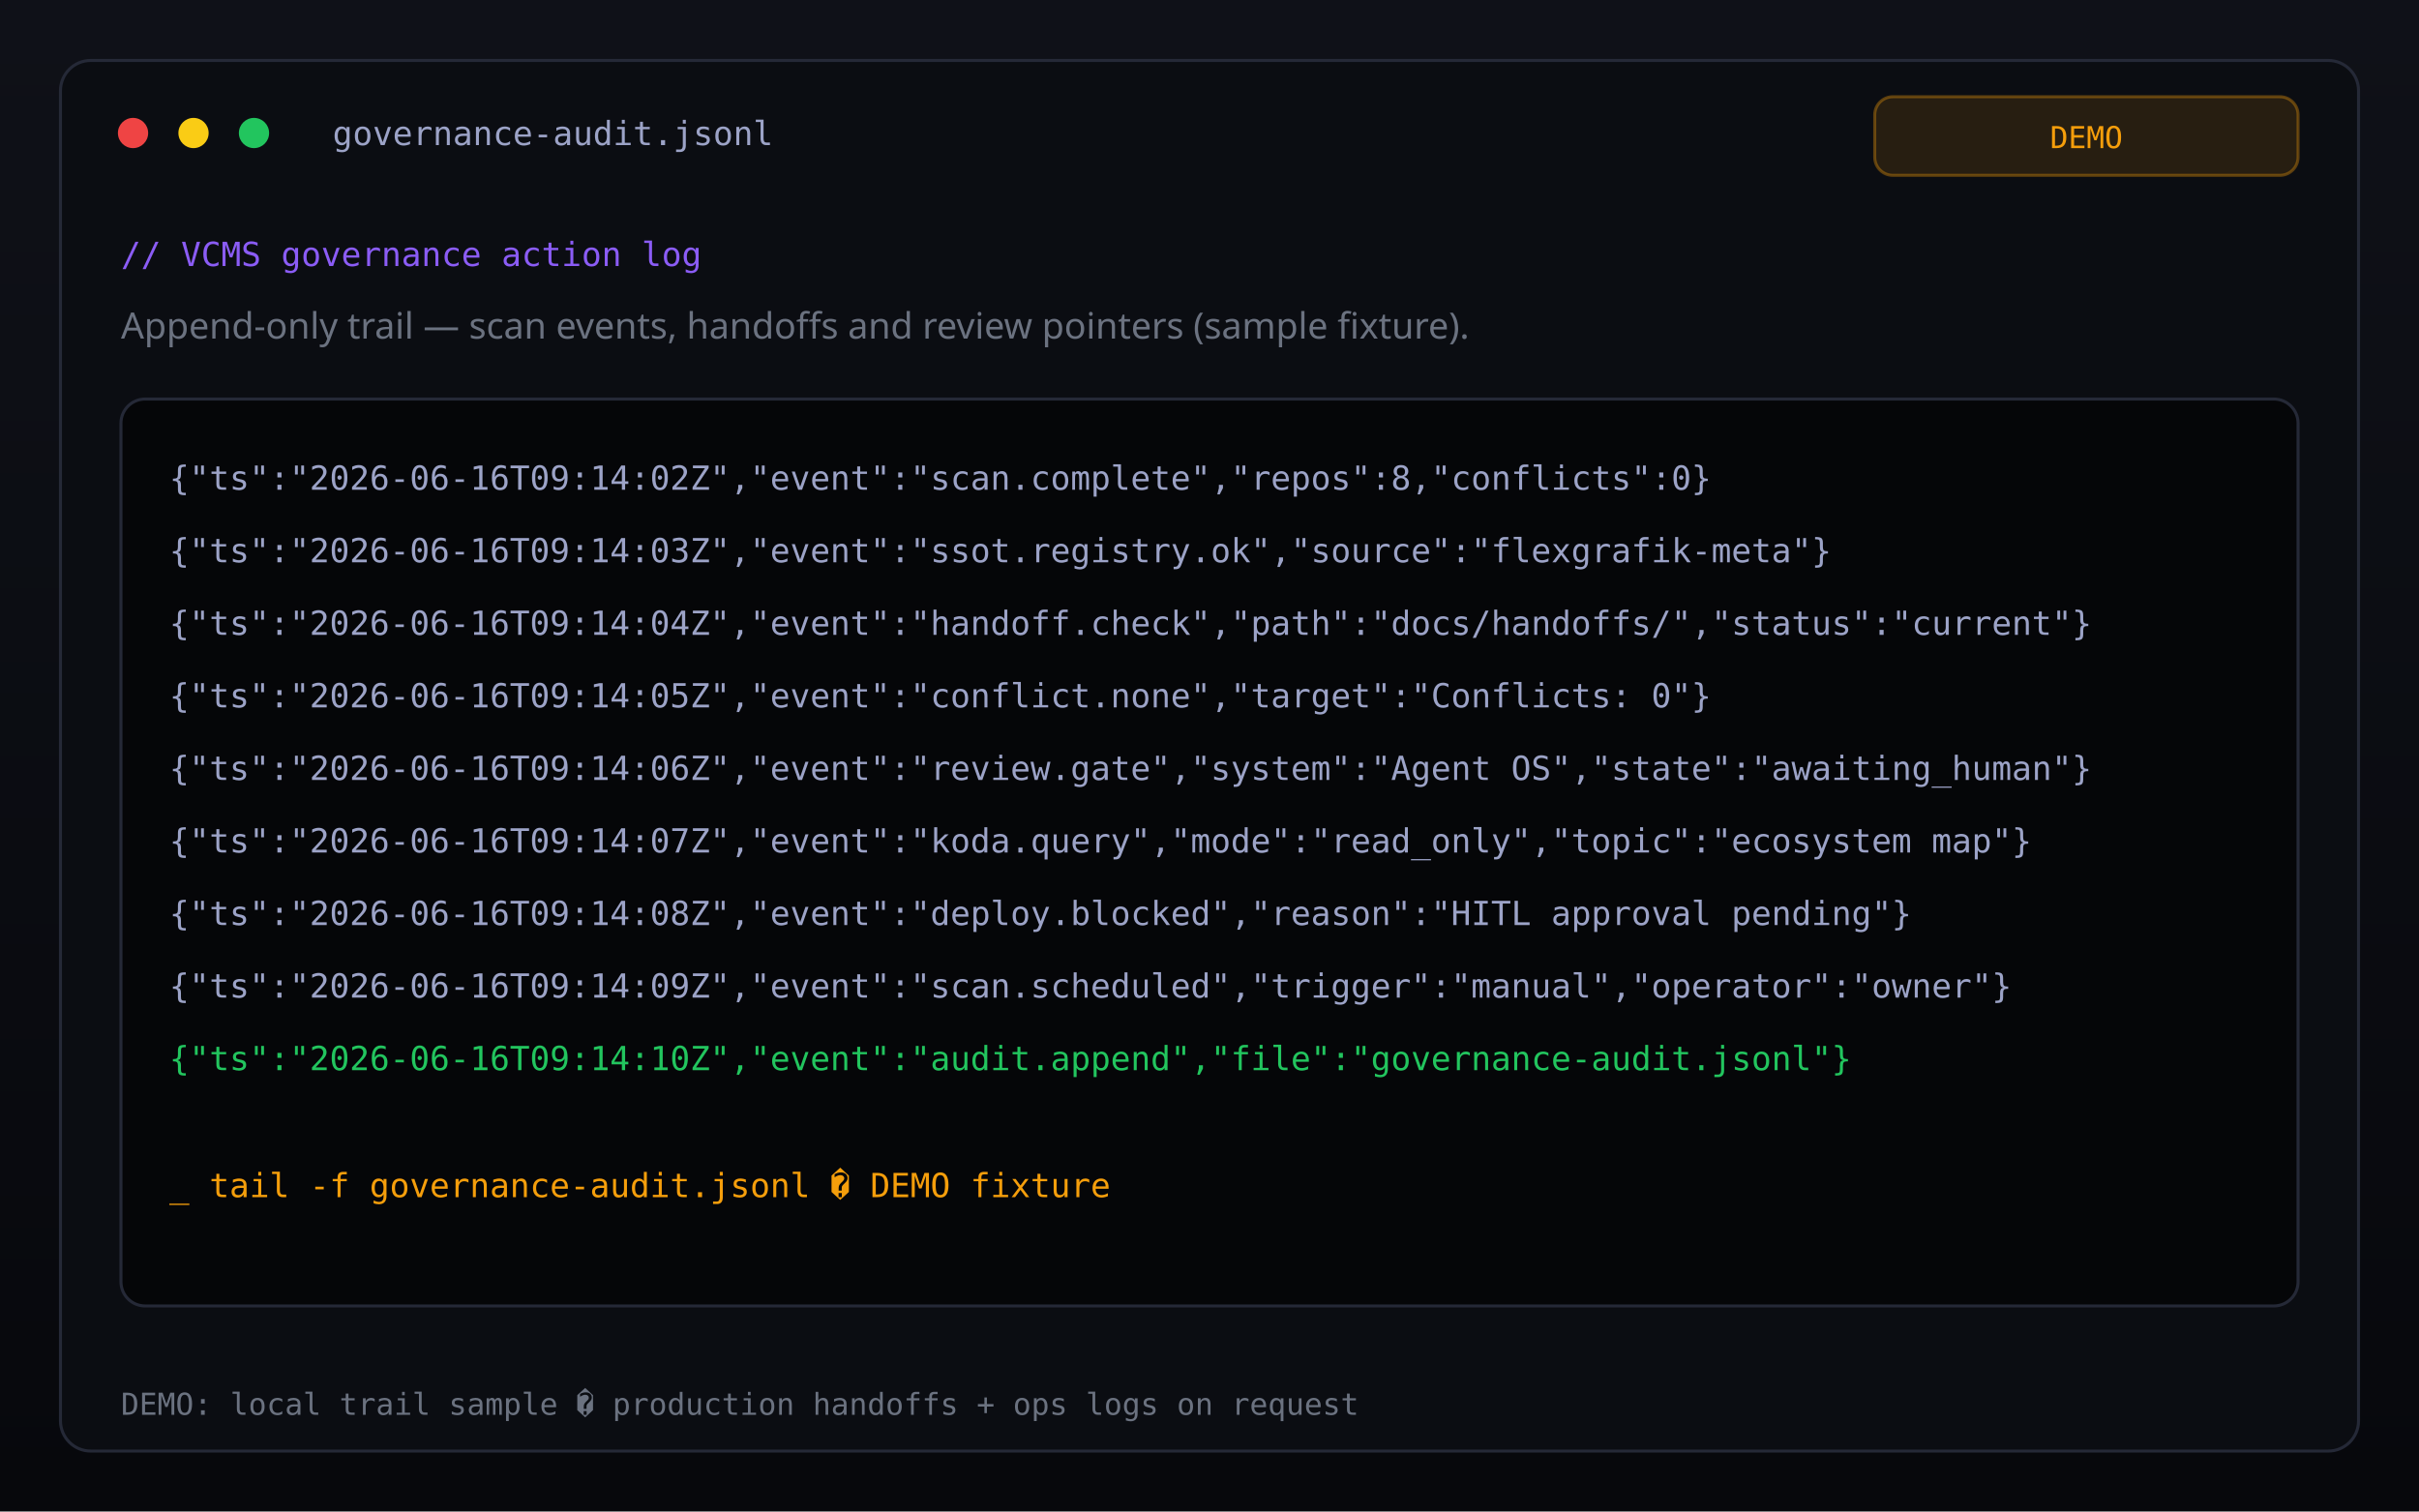
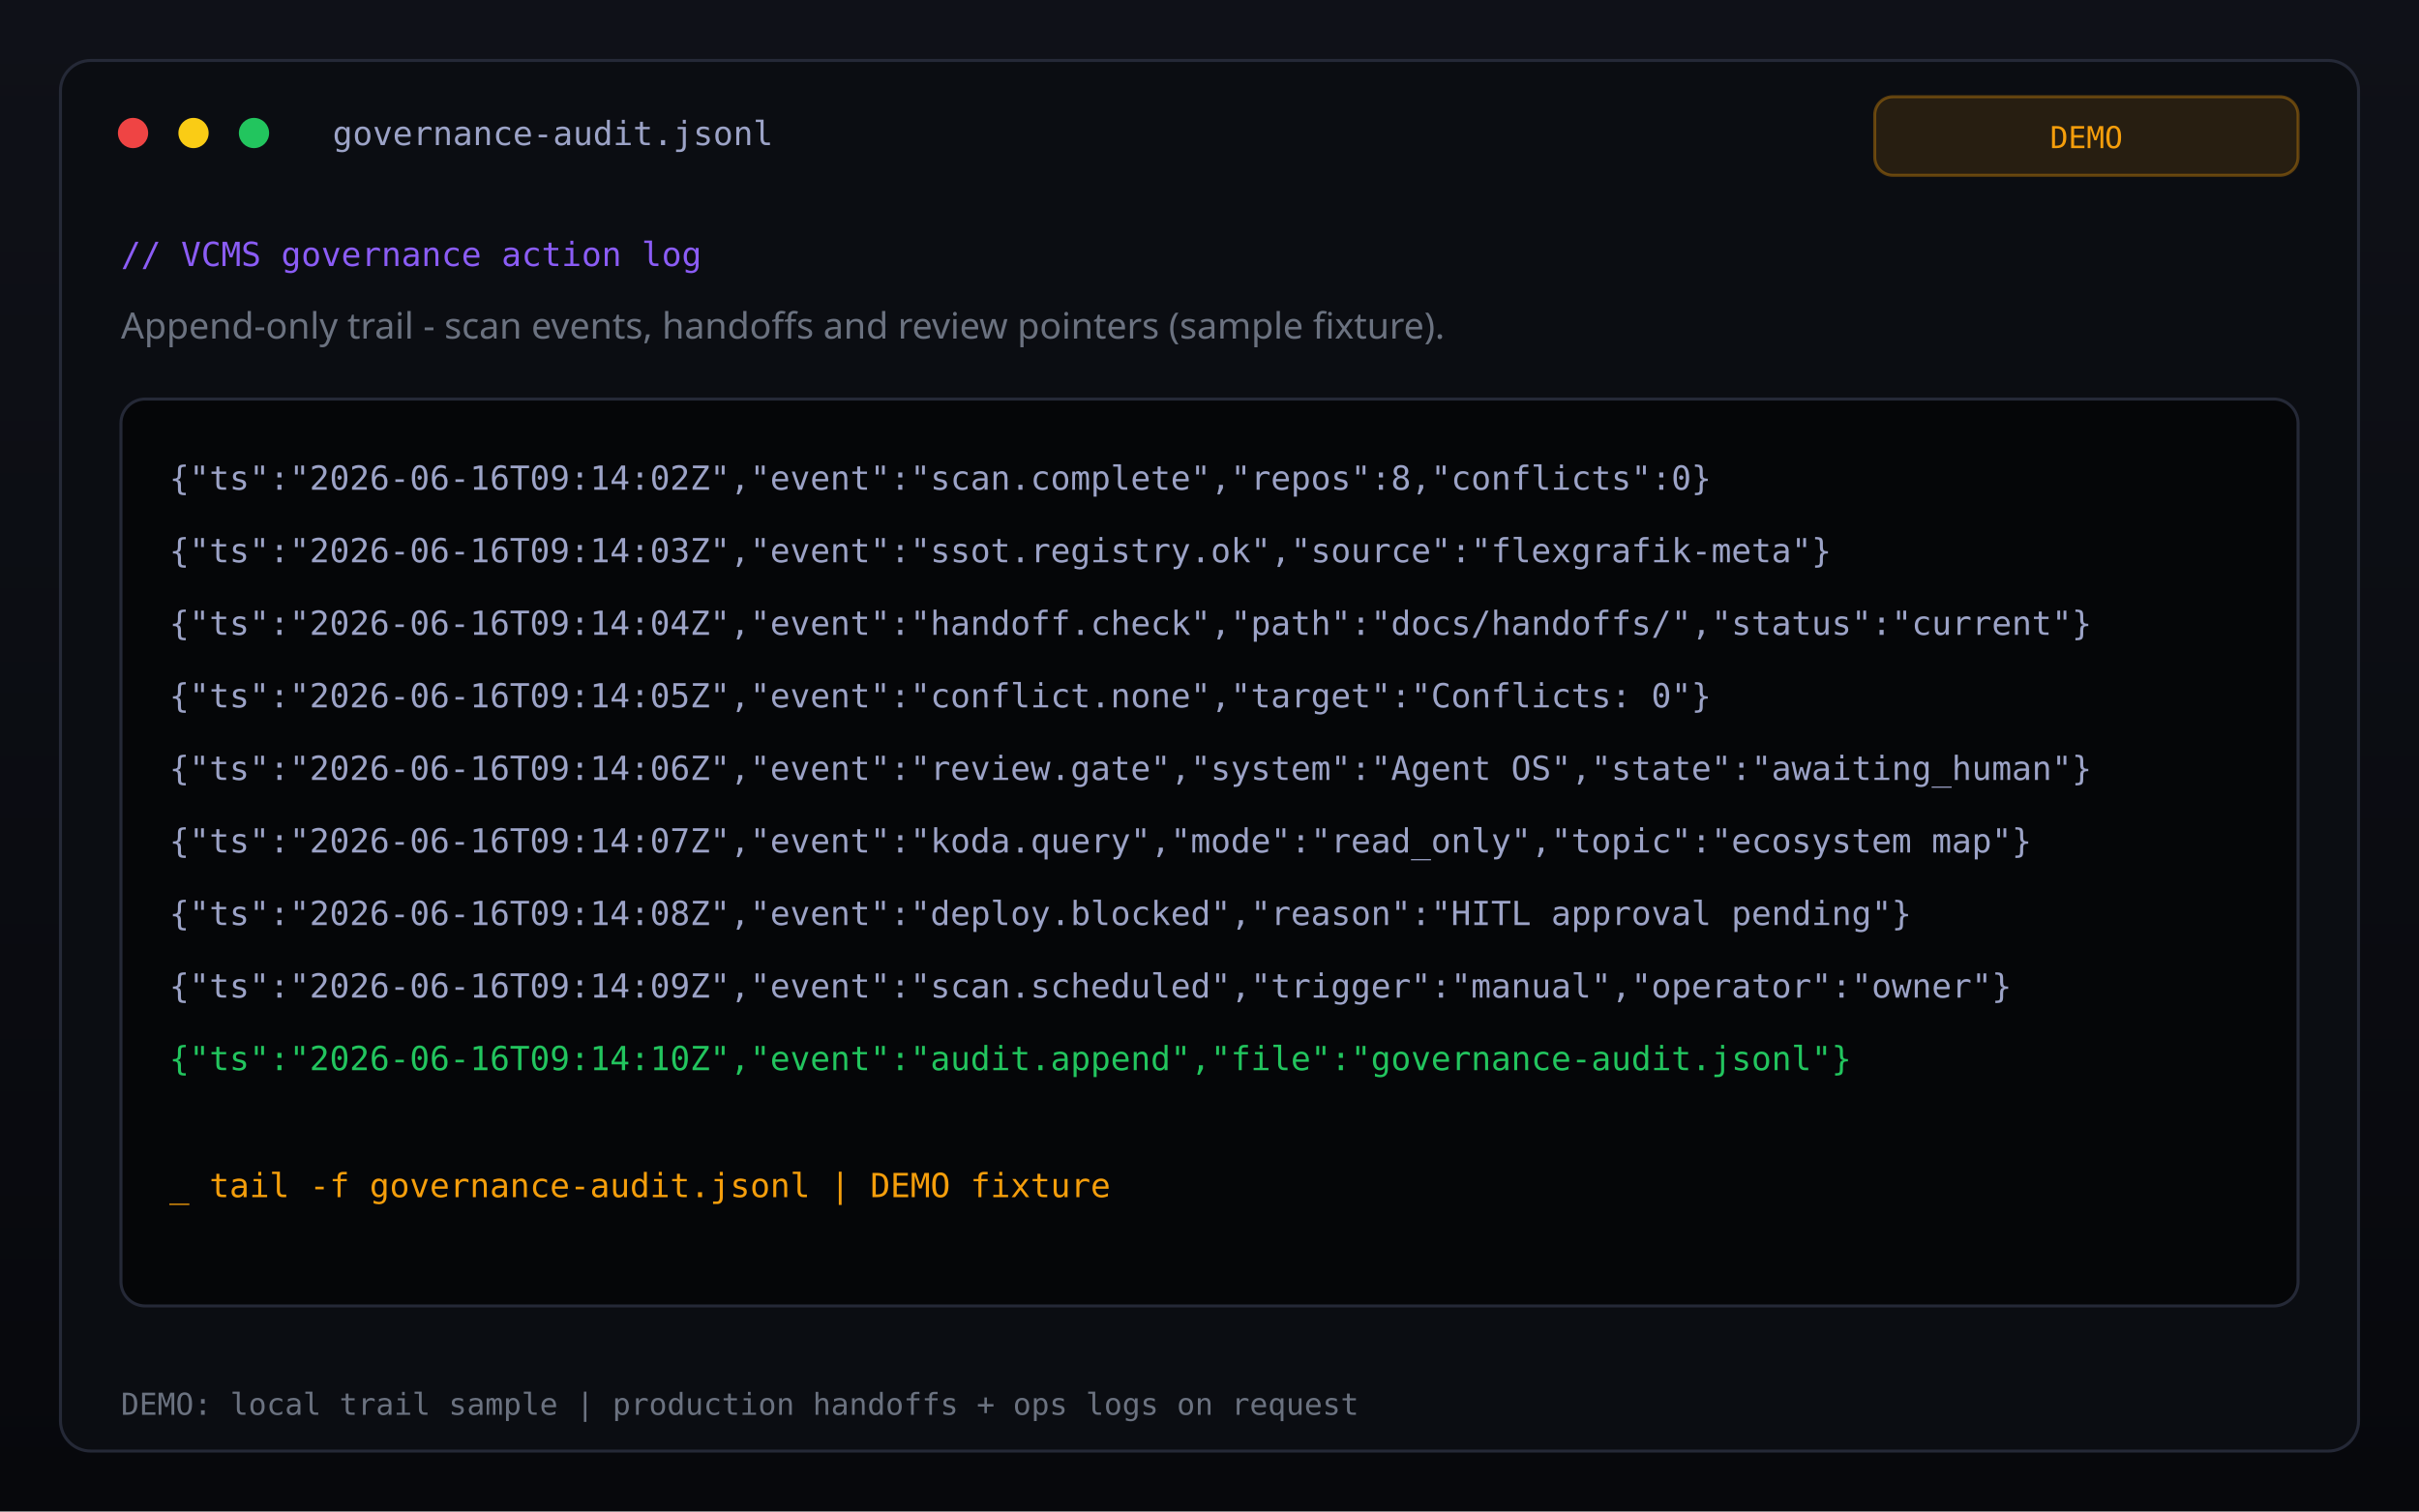
<svg xmlns="http://www.w3.org/2000/svg" width="800" height="500" viewBox="0 0 800 500" role="img" aria-label="VCMS governance action log">
  <defs>
    <linearGradient id="log-bg" x1="0" y1="0" x2="0" y2="1">
      <stop offset="0%" stop-color="#0f1118" />
      <stop offset="100%" stop-color="#07080c" />
    </linearGradient>
  </defs>
  <rect width="800" height="500" fill="url(#log-bg)" />
  <rect x="20" y="20" width="760" height="460" rx="10" fill="#0b0d12" stroke="#252937" />
  <circle cx="44" cy="44" r="5" fill="#ef4444" />
  <circle cx="64" cy="44" r="5" fill="#facc15" />
  <circle cx="84" cy="44" r="5" fill="#22c55e" />
  <text x="110" y="48" fill="#9ca3c7" font-family="ui-monospace, monospace" font-size="11">governance-audit.jsonl</text>
  <rect x="620" y="32" width="140" height="26" rx="6" fill="rgba(245,158,11,0.12)" stroke="rgba(245,158,11,0.35)" />
  <text x="690" y="49" fill="#f59e0b" font-family="ui-monospace, monospace" font-size="10" text-anchor="middle">DEMO</text>
  <text x="40" y="88" fill="#8b5cf6" font-family="ui-monospace, monospace" font-size="11">// VCMS governance action log</text>
-   <text x="40" y="112" fill="#6b7280" font-family="system-ui, sans-serif" font-size="12">Append-only trail  —  scan events, handoffs and review pointers (sample fixture).</text>
+   <text x="40" y="112" fill="#6b7280" font-family="system-ui, sans-serif" font-size="12">Append-only trail - scan events, handoffs and review pointers (sample fixture).</text>
  <rect x="40" y="132" width="720" height="300" rx="8" fill="#050608" stroke="#252937" />
  <text x="56" y="162" fill="#9ca3c7" font-family="ui-monospace, monospace" font-size="11">{"ts":"2026-06-16T09:14:02Z","event":"scan.complete","repos":8,"conflicts":0}</text>
  <text x="56" y="186" fill="#9ca3c7" font-family="ui-monospace, monospace" font-size="11">{"ts":"2026-06-16T09:14:03Z","event":"ssot.registry.ok","source":"flexgrafik-meta"}</text>
  <text x="56" y="210" fill="#9ca3c7" font-family="ui-monospace, monospace" font-size="11">{"ts":"2026-06-16T09:14:04Z","event":"handoff.check","path":"docs/handoffs/","status":"current"}</text>
  <text x="56" y="234" fill="#9ca3c7" font-family="ui-monospace, monospace" font-size="11">{"ts":"2026-06-16T09:14:05Z","event":"conflict.none","target":"Conflicts: 0"}</text>
  <text x="56" y="258" fill="#9ca3c7" font-family="ui-monospace, monospace" font-size="11">{"ts":"2026-06-16T09:14:06Z","event":"review.gate","system":"Agent OS","state":"awaiting_human"}</text>
  <text x="56" y="282" fill="#9ca3c7" font-family="ui-monospace, monospace" font-size="11">{"ts":"2026-06-16T09:14:07Z","event":"koda.query","mode":"read_only","topic":"ecosystem map"}</text>
  <text x="56" y="306" fill="#9ca3c7" font-family="ui-monospace, monospace" font-size="11">{"ts":"2026-06-16T09:14:08Z","event":"deploy.blocked","reason":"HITL approval pending"}</text>
  <text x="56" y="330" fill="#9ca3c7" font-family="ui-monospace, monospace" font-size="11">{"ts":"2026-06-16T09:14:09Z","event":"scan.scheduled","trigger":"manual","operator":"owner"}</text>
  <text x="56" y="354" fill="#22c55e" font-family="ui-monospace, monospace" font-size="11">{"ts":"2026-06-16T09:14:10Z","event":"audit.append","file":"governance-audit.jsonl"}</text>
-   <text x="56" y="396" fill="#f59e0b" font-family="ui-monospace, monospace" font-size="11">_ tail -f governance-audit.jsonl � DEMO fixture</text>
-   <text x="40" y="468" fill="#6b7280" font-family="ui-monospace, monospace" font-size="10">DEMO: local trail sample � production handoffs + ops logs on request</text>
+   <text x="56" y="396" fill="#f59e0b" font-family="ui-monospace, monospace" font-size="11">_ tail -f governance-audit.jsonl | DEMO fixture</text>
+   <text x="40" y="468" fill="#6b7280" font-family="ui-monospace, monospace" font-size="10">DEMO: local trail sample | production handoffs + ops logs on request</text>
</svg>
